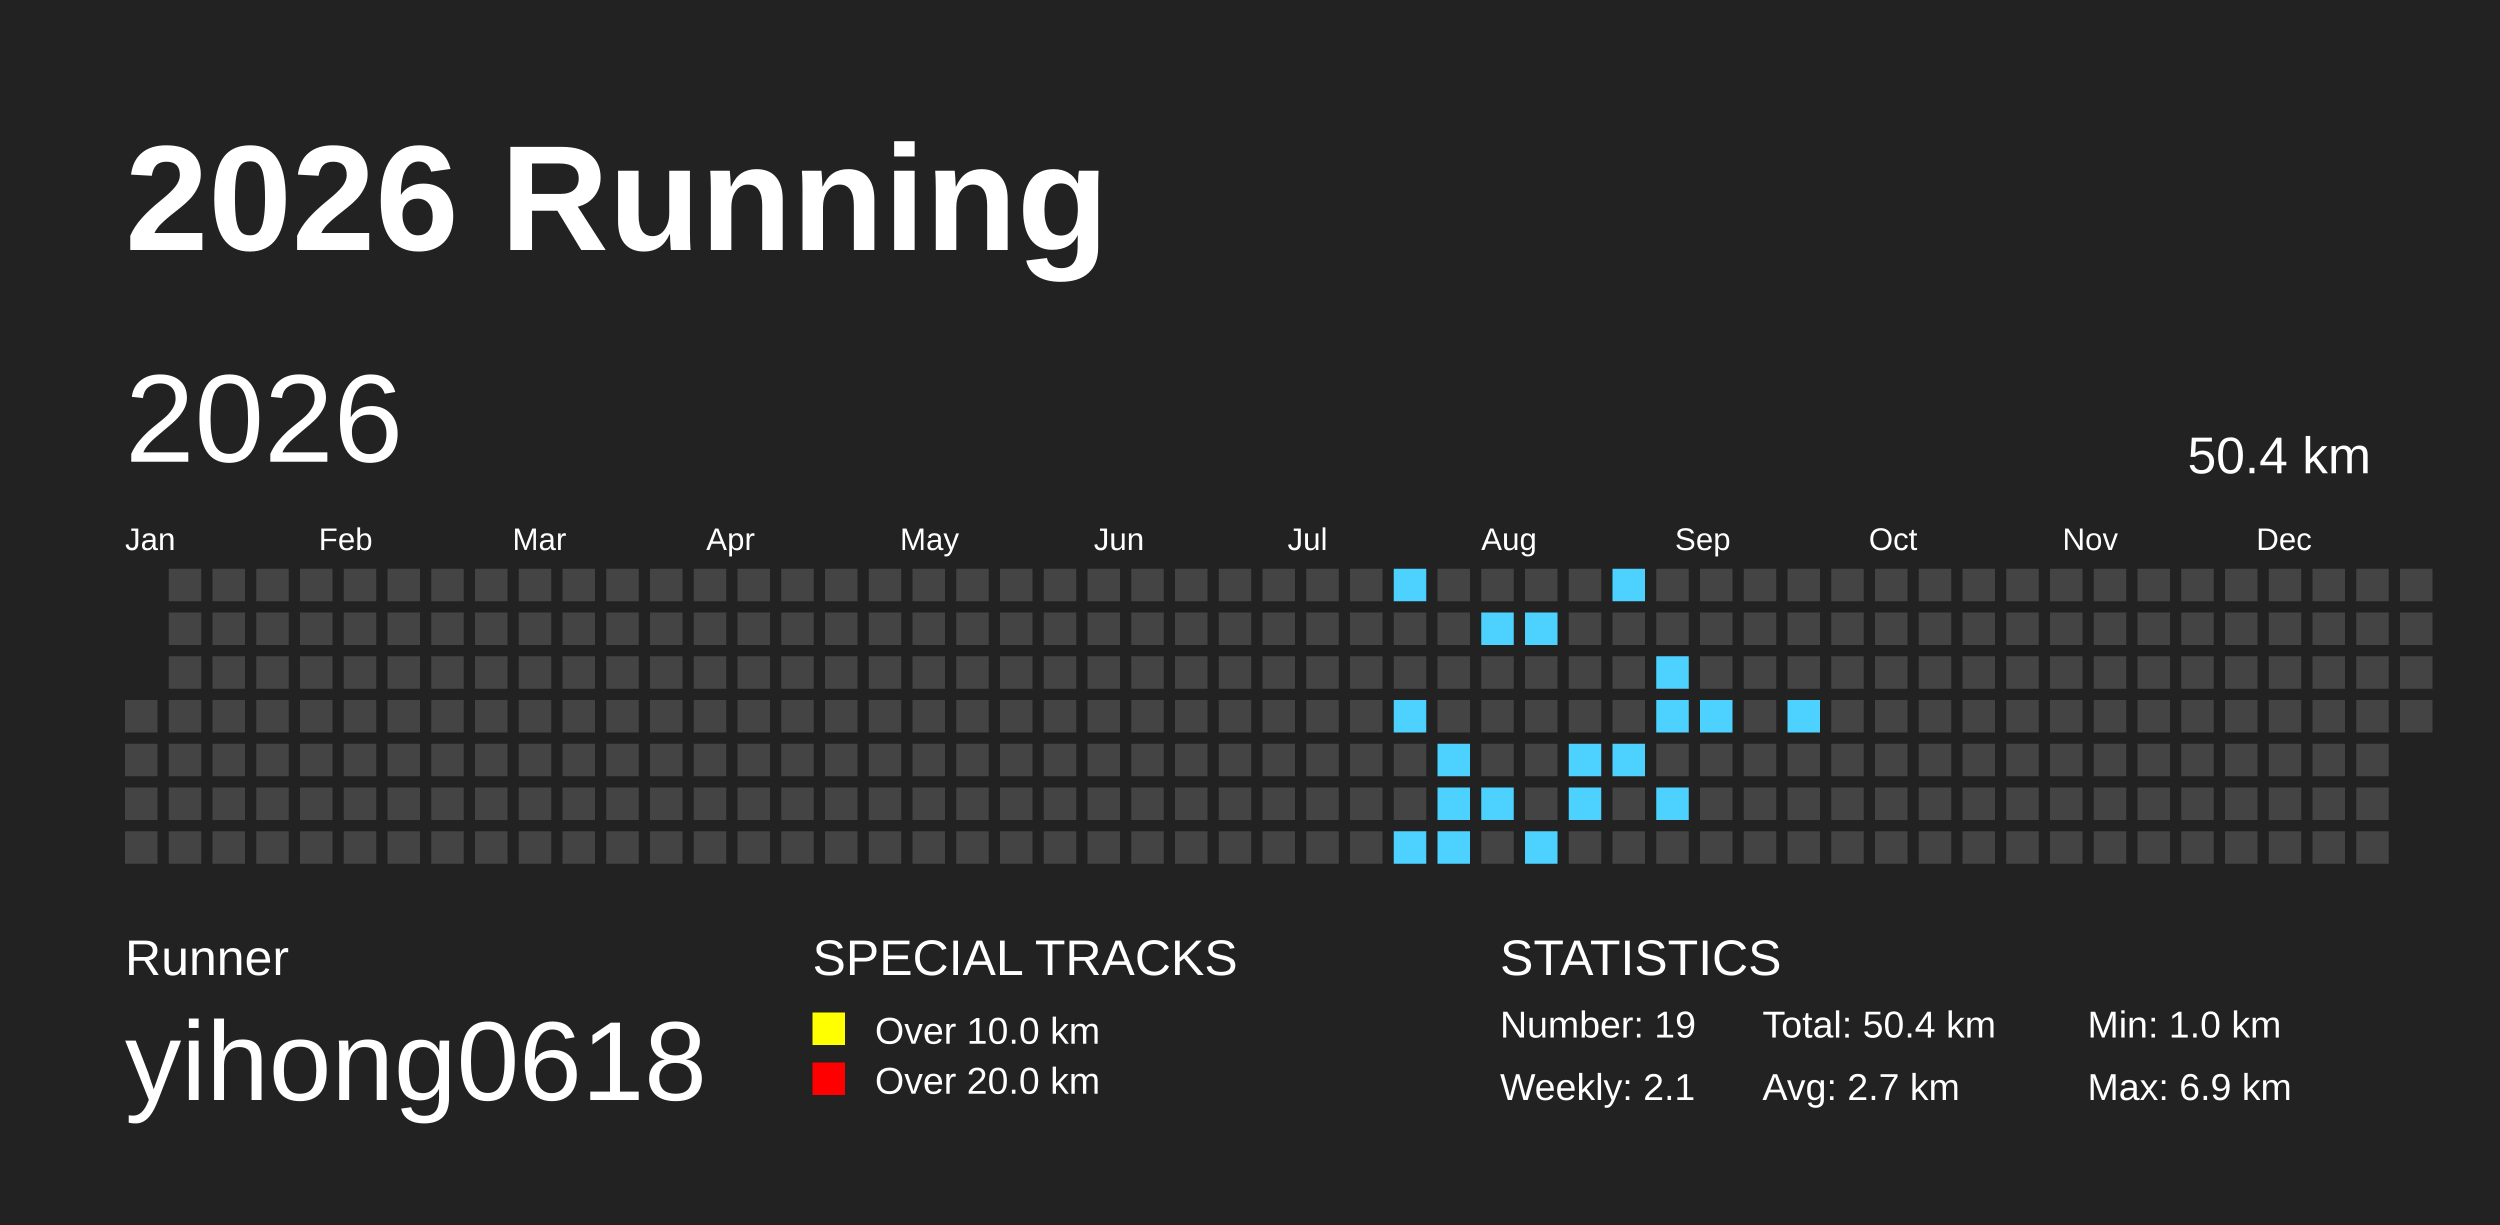
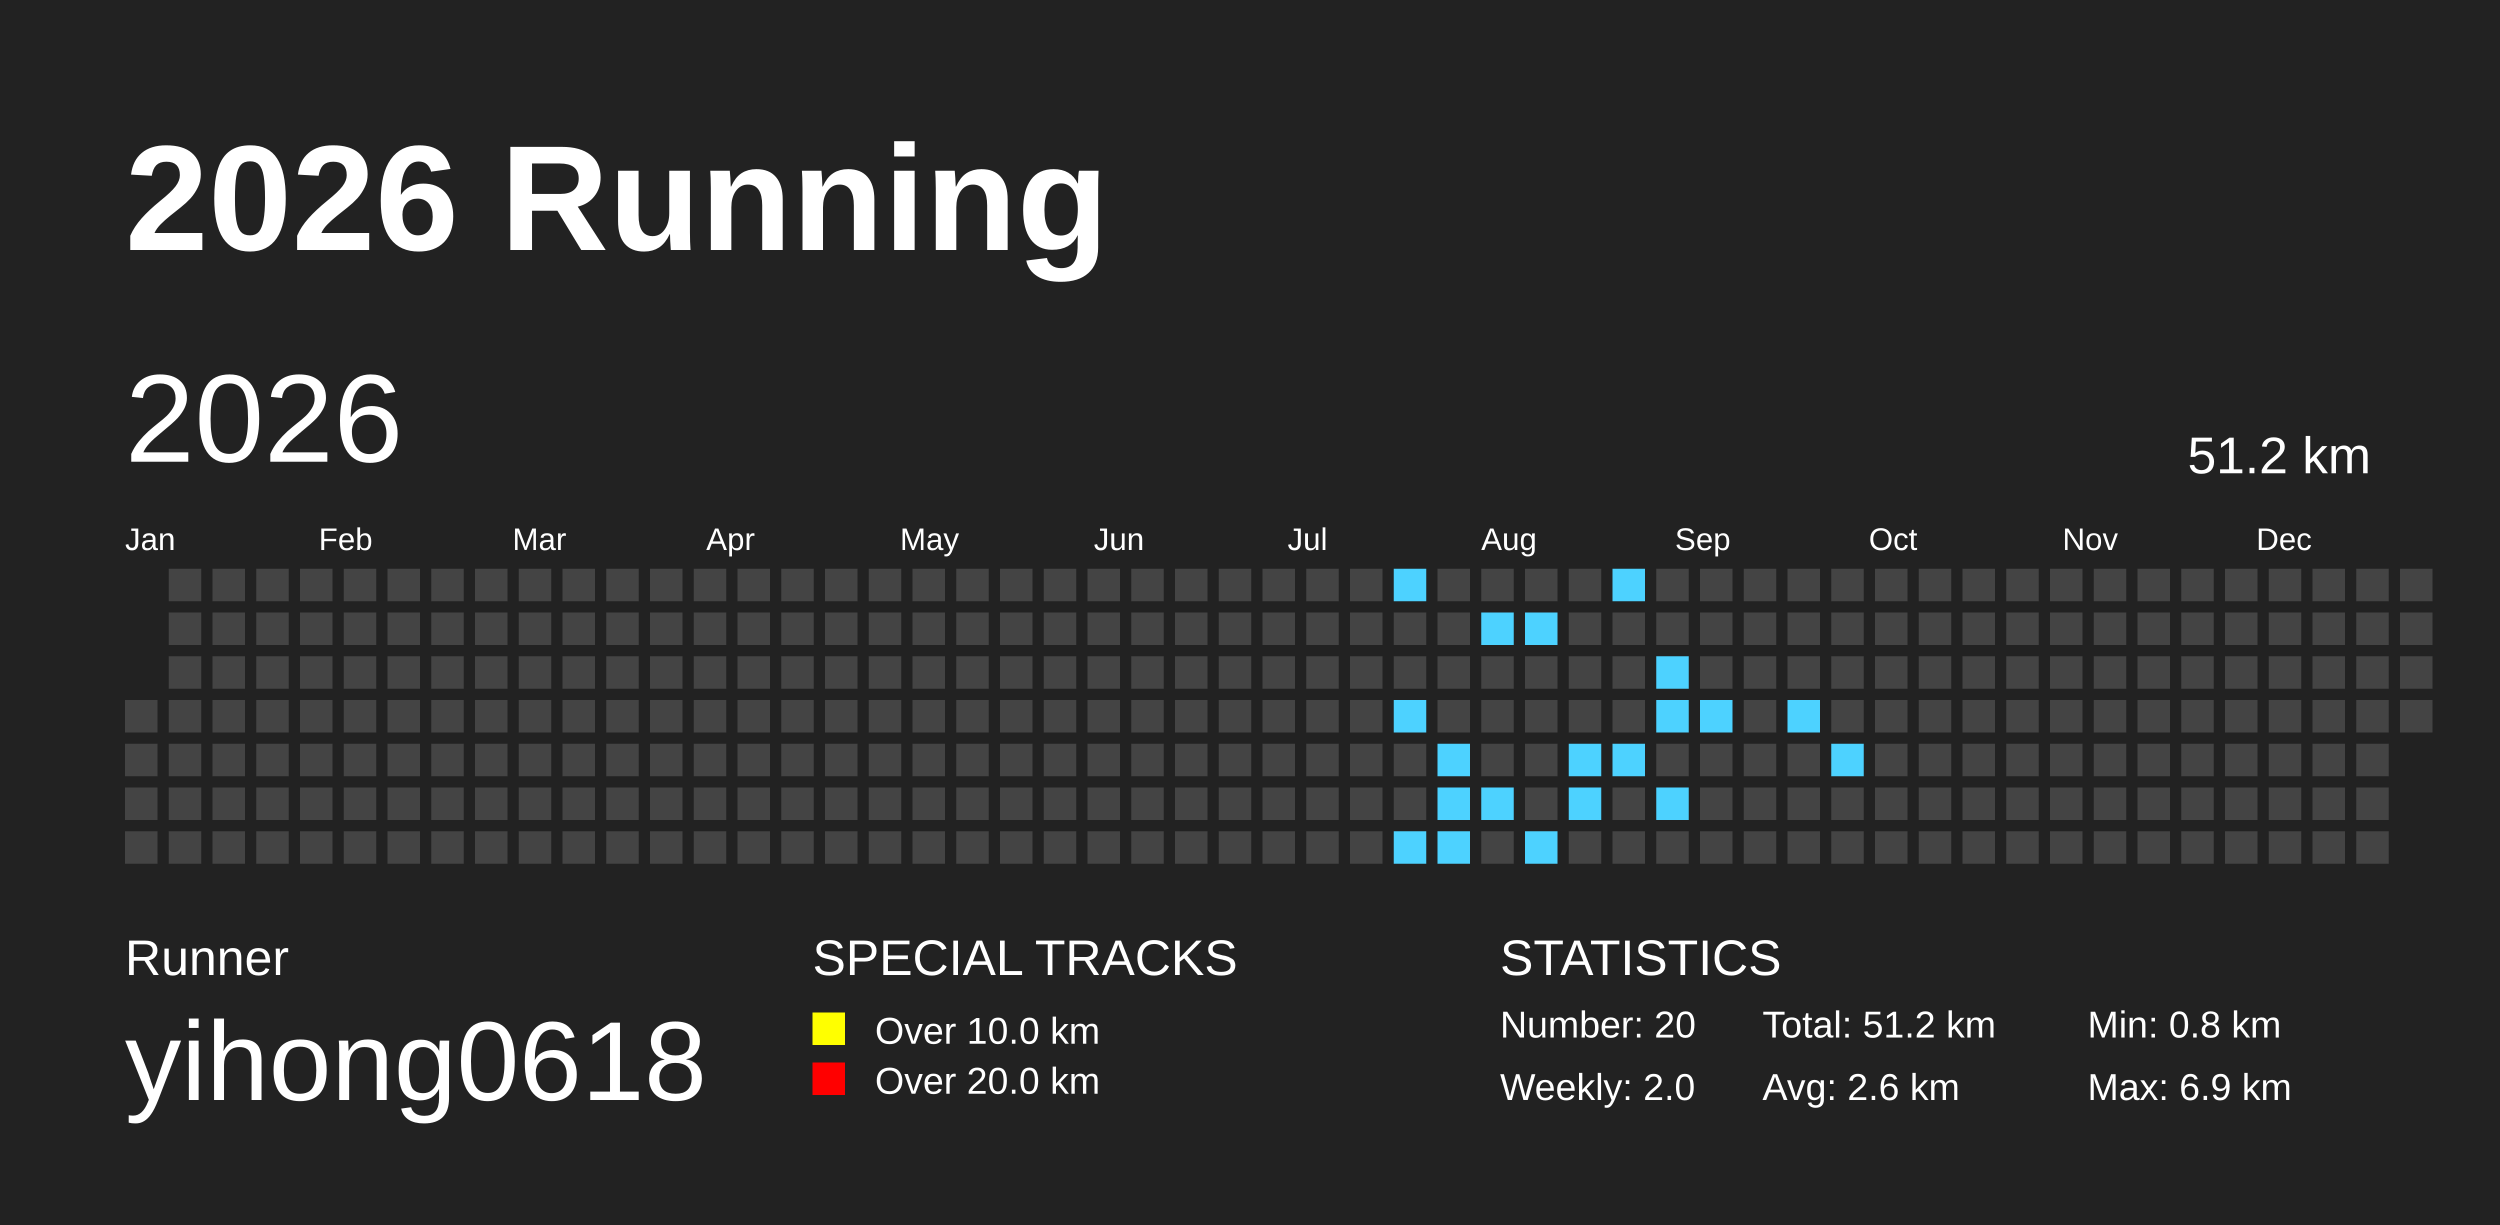
<svg xmlns="http://www.w3.org/2000/svg" baseProfile="full" height="98mm" version="1.1" viewBox="0,0,200,98" width="200mm">
  <defs />
  <rect fill="#222222" height="98" width="200" x="0" y="0" />
  <text fill="#FFFFFF" style="font-size:12px; font-family:Arial; font-weight:bold;" x="10" y="20">2026 Running</text>
  <text fill="#FFFFFF" style="font-size:4px; font-family:Arial" x="10" y="78">Runner</text>
  <text fill="#FFFFFF" style="font-size:9px; font-family:Arial" x="10" y="88">yihong0618</text>
  <text fill="#FFFFFF" style="font-size:4px; font-family:Arial" x="65" y="78">SPECIAL TRACKS</text>
  <rect fill="yellow" height="2.6" width="2.6" x="65" y="81" />
  <text fill="#FFFFFF" style="font-size:3px; font-family:Arial" x="70" y="83.5">Over 10.0 km</text>
  <rect fill="red" height="2.6" width="2.6" x="65" y="85" />
  <text fill="#FFFFFF" style="font-size:3px; font-family:Arial" x="70" y="87.5">Over 20.0 km</text>
  <text fill="#FFFFFF" style="font-size:4px; font-family:Arial" x="120" y="78">STATISTICS</text>
-   <text fill="#FFFFFF" style="font-size:3px; font-family:Arial" x="120" y="83">Number: 19</text>
-   <text fill="#FFFFFF" style="font-size:3px; font-family:Arial" x="120" y="88">Weekly: 2.1</text>
-   <text fill="#FFFFFF" style="font-size:3px; font-family:Arial" x="141" y="83">Total: 50.4 km</text>
-   <text fill="#FFFFFF" style="font-size:3px; font-family:Arial" x="141" y="88">Avg: 2.7 km</text>
-   <text fill="#FFFFFF" style="font-size:3px; font-family:Arial" x="167" y="83">Min: 1.0 km</text>
+   <text fill="#FFFFFF" style="font-size:3px; font-family:Arial" x="120" y="83">Number: 20</text>
+   <text fill="#FFFFFF" style="font-size:3px; font-family:Arial" x="120" y="88">Weekly: 2.0</text>
+   <text fill="#FFFFFF" style="font-size:3px; font-family:Arial" x="141" y="83">Total: 51.2 km</text>
+   <text fill="#FFFFFF" style="font-size:3px; font-family:Arial" x="141" y="88">Avg: 2.6 km</text>
+   <text fill="#FFFFFF" style="font-size:3px; font-family:Arial" x="167" y="83">Min: 0.8 km</text>
  <text fill="#FFFFFF" style="font-size:3px; font-family:Arial" x="167" y="88">Max: 6.9 km</text>
  <text dominant-baseline="hanging" fill="#FFFFFF" style="font-size:10.0px; font-family:Arial;" x="10" y="30">2026</text>
-   <text dominant-baseline="hanging" fill="#FFFFFF" style="font-size:4.125px; font-family:Arial;" x="175" y="35">50.4 km</text>
+   <text dominant-baseline="hanging" fill="#FFFFFF" style="font-size:4.125px; font-family:Arial;" x="175" y="35">51.2 km</text>
  <text fill="#FFFFFF" style="font-size:2.5px; font-family:Arial" x="10.0" y="44">Jan</text>
  <text fill="#FFFFFF" style="font-size:2.5px; font-family:Arial" x="25.5" y="44">Feb</text>
  <text fill="#FFFFFF" style="font-size:2.5px; font-family:Arial" x="41.0" y="44">Mar</text>
  <text fill="#FFFFFF" style="font-size:2.5px; font-family:Arial" x="56.5" y="44">Apr</text>
  <text fill="#FFFFFF" style="font-size:2.5px; font-family:Arial" x="72.0" y="44">May</text>
  <text fill="#FFFFFF" style="font-size:2.5px; font-family:Arial" x="87.5" y="44">Jun</text>
  <text fill="#FFFFFF" style="font-size:2.5px; font-family:Arial" x="103.0" y="44">Jul</text>
  <text fill="#FFFFFF" style="font-size:2.5px; font-family:Arial" x="118.5" y="44">Aug</text>
  <text fill="#FFFFFF" style="font-size:2.5px; font-family:Arial" x="134.0" y="44">Sep</text>
  <text fill="#FFFFFF" style="font-size:2.5px; font-family:Arial" x="149.5" y="44">Oct</text>
  <text fill="#FFFFFF" style="font-size:2.5px; font-family:Arial" x="165.0" y="44">Nov</text>
  <text fill="#FFFFFF" style="font-size:2.5px; font-family:Arial" x="180.5" y="44">Dec</text>
  <rect fill="#444444" height="2.6" width="2.6" x="10.0" y="56.0" />
  <rect fill="#444444" height="2.6" width="2.6" x="10.0" y="59.5" />
  <rect fill="#444444" height="2.6" width="2.6" x="10.0" y="63.0" />
  <rect fill="#444444" height="2.6" width="2.6" x="10.0" y="66.5" />
  <rect fill="#444444" height="2.6" width="2.6" x="13.5" y="45.5" />
  <rect fill="#444444" height="2.6" width="2.6" x="13.5" y="49.0" />
  <rect fill="#444444" height="2.6" width="2.6" x="13.5" y="52.5" />
  <rect fill="#444444" height="2.6" width="2.6" x="13.5" y="56.0" />
  <rect fill="#444444" height="2.6" width="2.6" x="13.5" y="59.5" />
  <rect fill="#444444" height="2.6" width="2.6" x="13.5" y="63.0" />
  <rect fill="#444444" height="2.6" width="2.6" x="13.5" y="66.5" />
  <rect fill="#444444" height="2.6" width="2.6" x="17.0" y="45.5" />
  <rect fill="#444444" height="2.6" width="2.6" x="17.0" y="49.0" />
  <rect fill="#444444" height="2.6" width="2.6" x="17.0" y="52.5" />
  <rect fill="#444444" height="2.6" width="2.6" x="17.0" y="56.0" />
  <rect fill="#444444" height="2.6" width="2.6" x="17.0" y="59.5" />
  <rect fill="#444444" height="2.6" width="2.6" x="17.0" y="63.0" />
  <rect fill="#444444" height="2.6" width="2.6" x="17.0" y="66.5" />
  <rect fill="#444444" height="2.6" width="2.6" x="20.5" y="45.5" />
  <rect fill="#444444" height="2.6" width="2.6" x="20.5" y="49.0" />
  <rect fill="#444444" height="2.6" width="2.6" x="20.5" y="52.5" />
  <rect fill="#444444" height="2.6" width="2.6" x="20.5" y="56.0" />
  <rect fill="#444444" height="2.6" width="2.6" x="20.5" y="59.5" />
  <rect fill="#444444" height="2.6" width="2.6" x="20.5" y="63.0" />
  <rect fill="#444444" height="2.6" width="2.6" x="20.5" y="66.5" />
  <rect fill="#444444" height="2.6" width="2.6" x="24.0" y="45.5" />
  <rect fill="#444444" height="2.6" width="2.6" x="24.0" y="49.0" />
  <rect fill="#444444" height="2.6" width="2.6" x="24.0" y="52.5" />
  <rect fill="#444444" height="2.6" width="2.6" x="24.0" y="56.0" />
  <rect fill="#444444" height="2.6" width="2.6" x="24.0" y="59.5" />
  <rect fill="#444444" height="2.6" width="2.6" x="24.0" y="63.0" />
  <rect fill="#444444" height="2.6" width="2.6" x="24.0" y="66.5" />
  <rect fill="#444444" height="2.6" width="2.6" x="27.5" y="45.5" />
  <rect fill="#444444" height="2.6" width="2.6" x="27.5" y="49.0" />
  <rect fill="#444444" height="2.6" width="2.6" x="27.5" y="52.5" />
  <rect fill="#444444" height="2.6" width="2.6" x="27.5" y="56.0" />
  <rect fill="#444444" height="2.6" width="2.6" x="27.5" y="59.5" />
  <rect fill="#444444" height="2.6" width="2.6" x="27.5" y="63.0" />
  <rect fill="#444444" height="2.6" width="2.6" x="27.5" y="66.5" />
  <rect fill="#444444" height="2.6" width="2.6" x="31.0" y="45.5" />
  <rect fill="#444444" height="2.6" width="2.6" x="31.0" y="49.0" />
  <rect fill="#444444" height="2.6" width="2.6" x="31.0" y="52.5" />
  <rect fill="#444444" height="2.6" width="2.6" x="31.0" y="56.0" />
  <rect fill="#444444" height="2.6" width="2.6" x="31.0" y="59.5" />
  <rect fill="#444444" height="2.6" width="2.6" x="31.0" y="63.0" />
  <rect fill="#444444" height="2.6" width="2.6" x="31.0" y="66.5" />
  <rect fill="#444444" height="2.6" width="2.6" x="34.5" y="45.5" />
  <rect fill="#444444" height="2.6" width="2.6" x="34.5" y="49.0" />
  <rect fill="#444444" height="2.6" width="2.6" x="34.5" y="52.5" />
  <rect fill="#444444" height="2.6" width="2.6" x="34.5" y="56.0" />
  <rect fill="#444444" height="2.6" width="2.6" x="34.5" y="59.5" />
  <rect fill="#444444" height="2.6" width="2.6" x="34.5" y="63.0" />
  <rect fill="#444444" height="2.6" width="2.6" x="34.5" y="66.5" />
  <rect fill="#444444" height="2.6" width="2.6" x="38.0" y="45.5" />
  <rect fill="#444444" height="2.6" width="2.6" x="38.0" y="49.0" />
  <rect fill="#444444" height="2.6" width="2.6" x="38.0" y="52.5" />
  <rect fill="#444444" height="2.6" width="2.6" x="38.0" y="56.0" />
  <rect fill="#444444" height="2.6" width="2.6" x="38.0" y="59.5" />
  <rect fill="#444444" height="2.6" width="2.6" x="38.0" y="63.0" />
  <rect fill="#444444" height="2.6" width="2.6" x="38.0" y="66.5" />
  <rect fill="#444444" height="2.6" width="2.6" x="41.5" y="45.5" />
  <rect fill="#444444" height="2.6" width="2.6" x="41.5" y="49.0" />
  <rect fill="#444444" height="2.6" width="2.6" x="41.5" y="52.5" />
  <rect fill="#444444" height="2.6" width="2.6" x="41.5" y="56.0" />
  <rect fill="#444444" height="2.6" width="2.6" x="41.5" y="59.5" />
  <rect fill="#444444" height="2.6" width="2.6" x="41.5" y="63.0" />
  <rect fill="#444444" height="2.6" width="2.6" x="41.5" y="66.5" />
  <rect fill="#444444" height="2.6" width="2.6" x="45.0" y="45.5" />
  <rect fill="#444444" height="2.6" width="2.6" x="45.0" y="49.0" />
  <rect fill="#444444" height="2.6" width="2.6" x="45.0" y="52.5" />
  <rect fill="#444444" height="2.6" width="2.6" x="45.0" y="56.0" />
  <rect fill="#444444" height="2.6" width="2.6" x="45.0" y="59.5" />
  <rect fill="#444444" height="2.6" width="2.6" x="45.0" y="63.0" />
  <rect fill="#444444" height="2.6" width="2.6" x="45.0" y="66.5" />
  <rect fill="#444444" height="2.6" width="2.6" x="48.5" y="45.5" />
  <rect fill="#444444" height="2.6" width="2.6" x="48.5" y="49.0" />
  <rect fill="#444444" height="2.6" width="2.6" x="48.5" y="52.5" />
  <rect fill="#444444" height="2.6" width="2.6" x="48.5" y="56.0" />
  <rect fill="#444444" height="2.6" width="2.6" x="48.5" y="59.5" />
  <rect fill="#444444" height="2.6" width="2.6" x="48.5" y="63.0" />
  <rect fill="#444444" height="2.6" width="2.6" x="48.5" y="66.5" />
  <rect fill="#444444" height="2.6" width="2.6" x="52.0" y="45.5" />
  <rect fill="#444444" height="2.6" width="2.6" x="52.0" y="49.0" />
  <rect fill="#444444" height="2.6" width="2.6" x="52.0" y="52.5" />
  <rect fill="#444444" height="2.6" width="2.6" x="52.0" y="56.0" />
  <rect fill="#444444" height="2.6" width="2.6" x="52.0" y="59.5" />
  <rect fill="#444444" height="2.6" width="2.6" x="52.0" y="63.0" />
  <rect fill="#444444" height="2.6" width="2.6" x="52.0" y="66.5" />
  <rect fill="#444444" height="2.6" width="2.6" x="55.5" y="45.5" />
  <rect fill="#444444" height="2.6" width="2.6" x="55.5" y="49.0" />
  <rect fill="#444444" height="2.6" width="2.6" x="55.5" y="52.5" />
  <rect fill="#444444" height="2.6" width="2.6" x="55.5" y="56.0" />
  <rect fill="#444444" height="2.6" width="2.6" x="55.5" y="59.5" />
  <rect fill="#444444" height="2.6" width="2.6" x="55.5" y="63.0" />
  <rect fill="#444444" height="2.6" width="2.6" x="55.5" y="66.5" />
  <rect fill="#444444" height="2.6" width="2.6" x="59.0" y="45.5" />
  <rect fill="#444444" height="2.6" width="2.6" x="59.0" y="49.0" />
  <rect fill="#444444" height="2.6" width="2.6" x="59.0" y="52.5" />
  <rect fill="#444444" height="2.6" width="2.6" x="59.0" y="56.0" />
  <rect fill="#444444" height="2.6" width="2.6" x="59.0" y="59.5" />
  <rect fill="#444444" height="2.6" width="2.6" x="59.0" y="63.0" />
  <rect fill="#444444" height="2.6" width="2.6" x="59.0" y="66.5" />
  <rect fill="#444444" height="2.6" width="2.6" x="62.5" y="45.5" />
  <rect fill="#444444" height="2.6" width="2.6" x="62.5" y="49.0" />
  <rect fill="#444444" height="2.6" width="2.6" x="62.5" y="52.5" />
  <rect fill="#444444" height="2.6" width="2.6" x="62.5" y="56.0" />
  <rect fill="#444444" height="2.6" width="2.6" x="62.5" y="59.5" />
  <rect fill="#444444" height="2.6" width="2.6" x="62.5" y="63.0" />
  <rect fill="#444444" height="2.6" width="2.6" x="62.5" y="66.5" />
  <rect fill="#444444" height="2.6" width="2.6" x="66.0" y="45.5" />
  <rect fill="#444444" height="2.6" width="2.6" x="66.0" y="49.0" />
  <rect fill="#444444" height="2.6" width="2.6" x="66.0" y="52.5" />
  <rect fill="#444444" height="2.6" width="2.6" x="66.0" y="56.0" />
  <rect fill="#444444" height="2.6" width="2.6" x="66.0" y="59.5" />
  <rect fill="#444444" height="2.6" width="2.6" x="66.0" y="63.0" />
  <rect fill="#444444" height="2.6" width="2.6" x="66.0" y="66.5" />
  <rect fill="#444444" height="2.6" width="2.6" x="69.5" y="45.5" />
  <rect fill="#444444" height="2.6" width="2.6" x="69.5" y="49.0" />
  <rect fill="#444444" height="2.6" width="2.6" x="69.5" y="52.5" />
  <rect fill="#444444" height="2.6" width="2.6" x="69.5" y="56.0" />
  <rect fill="#444444" height="2.6" width="2.6" x="69.5" y="59.5" />
  <rect fill="#444444" height="2.6" width="2.6" x="69.5" y="63.0" />
  <rect fill="#444444" height="2.6" width="2.6" x="69.5" y="66.5" />
  <rect fill="#444444" height="2.6" width="2.6" x="73.0" y="45.5" />
  <rect fill="#444444" height="2.6" width="2.6" x="73.0" y="49.0" />
  <rect fill="#444444" height="2.6" width="2.6" x="73.0" y="52.5" />
  <rect fill="#444444" height="2.6" width="2.6" x="73.0" y="56.0" />
  <rect fill="#444444" height="2.6" width="2.6" x="73.0" y="59.5" />
  <rect fill="#444444" height="2.6" width="2.6" x="73.0" y="63.0" />
  <rect fill="#444444" height="2.6" width="2.6" x="73.0" y="66.5" />
  <rect fill="#444444" height="2.6" width="2.6" x="76.5" y="45.5" />
  <rect fill="#444444" height="2.6" width="2.6" x="76.5" y="49.0" />
  <rect fill="#444444" height="2.6" width="2.6" x="76.5" y="52.5" />
  <rect fill="#444444" height="2.6" width="2.6" x="76.5" y="56.0" />
  <rect fill="#444444" height="2.6" width="2.6" x="76.5" y="59.5" />
  <rect fill="#444444" height="2.6" width="2.6" x="76.5" y="63.0" />
  <rect fill="#444444" height="2.6" width="2.6" x="76.5" y="66.5" />
  <rect fill="#444444" height="2.6" width="2.6" x="80.0" y="45.5" />
  <rect fill="#444444" height="2.6" width="2.6" x="80.0" y="49.0" />
  <rect fill="#444444" height="2.6" width="2.6" x="80.0" y="52.5" />
  <rect fill="#444444" height="2.6" width="2.6" x="80.0" y="56.0" />
  <rect fill="#444444" height="2.6" width="2.6" x="80.0" y="59.5" />
  <rect fill="#444444" height="2.6" width="2.6" x="80.0" y="63.0" />
  <rect fill="#444444" height="2.6" width="2.6" x="80.0" y="66.5" />
  <rect fill="#444444" height="2.6" width="2.6" x="83.5" y="45.5" />
  <rect fill="#444444" height="2.6" width="2.6" x="83.5" y="49.0" />
  <rect fill="#444444" height="2.6" width="2.6" x="83.5" y="52.5" />
  <rect fill="#444444" height="2.6" width="2.6" x="83.5" y="56.0" />
  <rect fill="#444444" height="2.6" width="2.6" x="83.5" y="59.5" />
  <rect fill="#444444" height="2.6" width="2.6" x="83.5" y="63.0" />
  <rect fill="#444444" height="2.6" width="2.6" x="83.5" y="66.5" />
  <rect fill="#444444" height="2.6" width="2.6" x="87.0" y="45.5" />
  <rect fill="#444444" height="2.6" width="2.6" x="87.0" y="49.0" />
  <rect fill="#444444" height="2.6" width="2.6" x="87.0" y="52.5" />
  <rect fill="#444444" height="2.6" width="2.6" x="87.0" y="56.0" />
  <rect fill="#444444" height="2.6" width="2.6" x="87.0" y="59.5" />
  <rect fill="#444444" height="2.6" width="2.6" x="87.0" y="63.0" />
  <rect fill="#444444" height="2.6" width="2.6" x="87.0" y="66.5" />
  <rect fill="#444444" height="2.6" width="2.6" x="90.5" y="45.5" />
  <rect fill="#444444" height="2.6" width="2.6" x="90.5" y="49.0" />
  <rect fill="#444444" height="2.6" width="2.6" x="90.5" y="52.5" />
  <rect fill="#444444" height="2.6" width="2.6" x="90.5" y="56.0" />
  <rect fill="#444444" height="2.6" width="2.6" x="90.5" y="59.5" />
  <rect fill="#444444" height="2.6" width="2.6" x="90.5" y="63.0" />
  <rect fill="#444444" height="2.6" width="2.6" x="90.5" y="66.5" />
  <rect fill="#444444" height="2.6" width="2.6" x="94.0" y="45.5" />
  <rect fill="#444444" height="2.6" width="2.6" x="94.0" y="49.0" />
  <rect fill="#444444" height="2.6" width="2.6" x="94.0" y="52.5" />
  <rect fill="#444444" height="2.6" width="2.6" x="94.0" y="56.0" />
  <rect fill="#444444" height="2.6" width="2.6" x="94.0" y="59.5" />
  <rect fill="#444444" height="2.6" width="2.6" x="94.0" y="63.0" />
  <rect fill="#444444" height="2.6" width="2.6" x="94.0" y="66.5" />
  <rect fill="#444444" height="2.6" width="2.6" x="97.5" y="45.5" />
  <rect fill="#444444" height="2.6" width="2.6" x="97.5" y="49.0" />
  <rect fill="#444444" height="2.6" width="2.6" x="97.5" y="52.5" />
  <rect fill="#444444" height="2.6" width="2.6" x="97.5" y="56.0" />
  <rect fill="#444444" height="2.6" width="2.6" x="97.5" y="59.5" />
  <rect fill="#444444" height="2.6" width="2.6" x="97.5" y="63.0" />
  <rect fill="#444444" height="2.6" width="2.6" x="97.5" y="66.5" />
  <rect fill="#444444" height="2.6" width="2.6" x="101.0" y="45.5" />
  <rect fill="#444444" height="2.6" width="2.6" x="101.0" y="49.0" />
  <rect fill="#444444" height="2.6" width="2.6" x="101.0" y="52.5" />
  <rect fill="#444444" height="2.6" width="2.6" x="101.0" y="56.0" />
  <rect fill="#444444" height="2.6" width="2.6" x="101.0" y="59.5" />
  <rect fill="#444444" height="2.6" width="2.6" x="101.0" y="63.0" />
  <rect fill="#444444" height="2.6" width="2.6" x="101.0" y="66.5" />
  <rect fill="#444444" height="2.6" width="2.6" x="104.5" y="45.5" />
  <rect fill="#444444" height="2.6" width="2.6" x="104.5" y="49.0" />
  <rect fill="#444444" height="2.6" width="2.6" x="104.5" y="52.5" />
  <rect fill="#444444" height="2.6" width="2.6" x="104.5" y="56.0" />
  <rect fill="#444444" height="2.6" width="2.6" x="104.5" y="59.5" />
  <rect fill="#444444" height="2.6" width="2.6" x="104.5" y="63.0" />
  <rect fill="#444444" height="2.6" width="2.6" x="104.5" y="66.5" />
  <rect fill="#444444" height="2.6" width="2.6" x="108.0" y="45.5" />
  <rect fill="#444444" height="2.6" width="2.6" x="108.0" y="49.0" />
  <rect fill="#444444" height="2.6" width="2.6" x="108.0" y="52.5" />
  <rect fill="#444444" height="2.6" width="2.6" x="108.0" y="56.0" />
  <rect fill="#444444" height="2.6" width="2.6" x="108.0" y="59.5" />
  <rect fill="#444444" height="2.6" width="2.6" x="108.0" y="63.0" />
  <rect fill="#444444" height="2.6" width="2.6" x="108.0" y="66.5" />
  <rect fill="#4DD2FF" height="2.6" width="2.6" x="111.5" y="45.5" />
  <rect fill="#444444" height="2.6" width="2.6" x="111.5" y="49.0" />
  <rect fill="#444444" height="2.6" width="2.6" x="111.5" y="52.5" />
  <rect fill="#4DD2FF" height="2.6" width="2.6" x="111.5" y="56.0" />
  <rect fill="#444444" height="2.6" width="2.6" x="111.5" y="59.5" />
  <rect fill="#444444" height="2.6" width="2.6" x="111.5" y="63.0" />
  <rect fill="#4DD2FF" height="2.6" width="2.6" x="111.5" y="66.5" />
  <rect fill="#444444" height="2.6" width="2.6" x="115.0" y="45.5" />
  <rect fill="#444444" height="2.6" width="2.6" x="115.0" y="49.0" />
  <rect fill="#444444" height="2.6" width="2.6" x="115.0" y="52.5" />
  <rect fill="#444444" height="2.6" width="2.6" x="115.0" y="56.0" />
  <rect fill="#4DD2FF" height="2.6" width="2.6" x="115.0" y="59.5" />
  <rect fill="#4DD2FF" height="2.6" width="2.6" x="115.0" y="63.0" />
  <rect fill="#4DD2FF" height="2.6" width="2.6" x="115.0" y="66.5" />
  <rect fill="#444444" height="2.6" width="2.6" x="118.5" y="45.5" />
  <rect fill="#4DD2FF" height="2.6" width="2.6" x="118.5" y="49.0" />
  <rect fill="#444444" height="2.6" width="2.6" x="118.5" y="52.5" />
  <rect fill="#444444" height="2.6" width="2.6" x="118.5" y="56.0" />
  <rect fill="#444444" height="2.6" width="2.6" x="118.5" y="59.5" />
  <rect fill="#4DD2FF" height="2.6" width="2.6" x="118.5" y="63.0" />
  <rect fill="#444444" height="2.6" width="2.6" x="118.5" y="66.5" />
  <rect fill="#444444" height="2.6" width="2.6" x="122.0" y="45.5" />
  <rect fill="#4DD2FF" height="2.6" width="2.6" x="122.0" y="49.0" />
  <rect fill="#444444" height="2.6" width="2.6" x="122.0" y="52.5" />
  <rect fill="#444444" height="2.6" width="2.6" x="122.0" y="56.0" />
  <rect fill="#444444" height="2.6" width="2.6" x="122.0" y="59.5" />
  <rect fill="#444444" height="2.6" width="2.6" x="122.0" y="63.0" />
  <rect fill="#4DD2FF" height="2.6" width="2.6" x="122.0" y="66.5" />
  <rect fill="#444444" height="2.6" width="2.6" x="125.5" y="45.5" />
  <rect fill="#444444" height="2.6" width="2.6" x="125.5" y="49.0" />
  <rect fill="#444444" height="2.6" width="2.6" x="125.5" y="52.5" />
  <rect fill="#444444" height="2.6" width="2.6" x="125.5" y="56.0" />
  <rect fill="#4DD2FF" height="2.6" width="2.6" x="125.5" y="59.5" />
  <rect fill="#4DD2FF" height="2.6" width="2.6" x="125.5" y="63.0" />
  <rect fill="#444444" height="2.6" width="2.6" x="125.5" y="66.5" />
  <rect fill="#4DD2FF" height="2.6" width="2.6" x="129.0" y="45.5" />
  <rect fill="#444444" height="2.6" width="2.6" x="129.0" y="49.0" />
  <rect fill="#444444" height="2.6" width="2.6" x="129.0" y="52.5" />
  <rect fill="#444444" height="2.6" width="2.6" x="129.0" y="56.0" />
  <rect fill="#4DD2FF" height="2.6" width="2.6" x="129.0" y="59.5" />
  <rect fill="#444444" height="2.6" width="2.6" x="129.0" y="63.0" />
  <rect fill="#444444" height="2.6" width="2.6" x="129.0" y="66.5" />
  <rect fill="#444444" height="2.6" width="2.6" x="132.5" y="45.5" />
  <rect fill="#444444" height="2.6" width="2.6" x="132.5" y="49.0" />
  <rect fill="#4DD2FF" height="2.6" width="2.6" x="132.5" y="52.5" />
  <rect fill="#4DD2FF" height="2.6" width="2.6" x="132.5" y="56.0" />
  <rect fill="#444444" height="2.6" width="2.6" x="132.5" y="59.5" />
  <rect fill="#4DD2FF" height="2.6" width="2.6" x="132.5" y="63.0" />
  <rect fill="#444444" height="2.6" width="2.6" x="132.5" y="66.5" />
  <rect fill="#444444" height="2.6" width="2.6" x="136.0" y="45.5" />
  <rect fill="#444444" height="2.6" width="2.6" x="136.0" y="49.0" />
  <rect fill="#444444" height="2.6" width="2.6" x="136.0" y="52.5" />
  <rect fill="#4DD2FF" height="2.6" width="2.6" x="136.0" y="56.0" />
  <rect fill="#444444" height="2.6" width="2.6" x="136.0" y="59.5" />
  <rect fill="#444444" height="2.6" width="2.6" x="136.0" y="63.0" />
  <rect fill="#444444" height="2.6" width="2.6" x="136.0" y="66.5" />
  <rect fill="#444444" height="2.6" width="2.6" x="139.5" y="45.5" />
  <rect fill="#444444" height="2.6" width="2.6" x="139.5" y="49.0" />
  <rect fill="#444444" height="2.6" width="2.6" x="139.5" y="52.5" />
  <rect fill="#444444" height="2.6" width="2.6" x="139.5" y="56.0" />
  <rect fill="#444444" height="2.6" width="2.6" x="139.5" y="59.5" />
  <rect fill="#444444" height="2.6" width="2.6" x="139.5" y="63.0" />
  <rect fill="#444444" height="2.6" width="2.6" x="139.5" y="66.5" />
  <rect fill="#444444" height="2.6" width="2.6" x="143.0" y="45.5" />
  <rect fill="#444444" height="2.6" width="2.6" x="143.0" y="49.0" />
  <rect fill="#444444" height="2.6" width="2.6" x="143.0" y="52.5" />
  <rect fill="#4DD2FF" height="2.6" width="2.6" x="143.0" y="56.0" />
  <rect fill="#444444" height="2.6" width="2.6" x="143.0" y="59.5" />
  <rect fill="#444444" height="2.6" width="2.6" x="143.0" y="63.0" />
  <rect fill="#444444" height="2.6" width="2.6" x="143.0" y="66.5" />
  <rect fill="#444444" height="2.6" width="2.6" x="146.5" y="45.5" />
  <rect fill="#444444" height="2.6" width="2.6" x="146.5" y="49.0" />
  <rect fill="#444444" height="2.6" width="2.6" x="146.5" y="52.5" />
  <rect fill="#444444" height="2.6" width="2.6" x="146.5" y="56.0" />
-   <rect fill="#444444" height="2.6" width="2.6" x="146.5" y="59.5" />
+   <rect fill="#4DD2FF" height="2.6" width="2.6" x="146.5" y="59.5" />
  <rect fill="#444444" height="2.6" width="2.6" x="146.5" y="63.0" />
  <rect fill="#444444" height="2.6" width="2.6" x="146.5" y="66.5" />
  <rect fill="#444444" height="2.6" width="2.6" x="150.0" y="45.5" />
  <rect fill="#444444" height="2.6" width="2.6" x="150.0" y="49.0" />
  <rect fill="#444444" height="2.6" width="2.6" x="150.0" y="52.5" />
  <rect fill="#444444" height="2.6" width="2.6" x="150.0" y="56.0" />
  <rect fill="#444444" height="2.6" width="2.6" x="150.0" y="59.5" />
  <rect fill="#444444" height="2.6" width="2.6" x="150.0" y="63.0" />
  <rect fill="#444444" height="2.6" width="2.6" x="150.0" y="66.5" />
  <rect fill="#444444" height="2.6" width="2.6" x="153.5" y="45.5" />
  <rect fill="#444444" height="2.6" width="2.6" x="153.5" y="49.0" />
  <rect fill="#444444" height="2.6" width="2.6" x="153.5" y="52.5" />
  <rect fill="#444444" height="2.6" width="2.6" x="153.5" y="56.0" />
  <rect fill="#444444" height="2.6" width="2.6" x="153.5" y="59.5" />
  <rect fill="#444444" height="2.6" width="2.6" x="153.5" y="63.0" />
  <rect fill="#444444" height="2.6" width="2.6" x="153.5" y="66.5" />
  <rect fill="#444444" height="2.6" width="2.6" x="157.0" y="45.5" />
  <rect fill="#444444" height="2.6" width="2.6" x="157.0" y="49.0" />
  <rect fill="#444444" height="2.6" width="2.6" x="157.0" y="52.5" />
  <rect fill="#444444" height="2.6" width="2.6" x="157.0" y="56.0" />
  <rect fill="#444444" height="2.6" width="2.6" x="157.0" y="59.5" />
  <rect fill="#444444" height="2.6" width="2.6" x="157.0" y="63.0" />
  <rect fill="#444444" height="2.6" width="2.6" x="157.0" y="66.5" />
  <rect fill="#444444" height="2.6" width="2.6" x="160.5" y="45.5" />
  <rect fill="#444444" height="2.6" width="2.6" x="160.5" y="49.0" />
  <rect fill="#444444" height="2.6" width="2.6" x="160.5" y="52.5" />
  <rect fill="#444444" height="2.6" width="2.6" x="160.5" y="56.0" />
  <rect fill="#444444" height="2.6" width="2.6" x="160.5" y="59.5" />
  <rect fill="#444444" height="2.6" width="2.6" x="160.5" y="63.0" />
  <rect fill="#444444" height="2.6" width="2.6" x="160.5" y="66.5" />
  <rect fill="#444444" height="2.6" width="2.6" x="164.0" y="45.5" />
  <rect fill="#444444" height="2.6" width="2.6" x="164.0" y="49.0" />
  <rect fill="#444444" height="2.6" width="2.6" x="164.0" y="52.5" />
  <rect fill="#444444" height="2.6" width="2.6" x="164.0" y="56.0" />
  <rect fill="#444444" height="2.6" width="2.6" x="164.0" y="59.5" />
  <rect fill="#444444" height="2.6" width="2.6" x="164.0" y="63.0" />
  <rect fill="#444444" height="2.6" width="2.6" x="164.0" y="66.5" />
  <rect fill="#444444" height="2.6" width="2.6" x="167.5" y="45.5" />
  <rect fill="#444444" height="2.6" width="2.6" x="167.5" y="49.0" />
  <rect fill="#444444" height="2.6" width="2.6" x="167.5" y="52.5" />
  <rect fill="#444444" height="2.6" width="2.6" x="167.5" y="56.0" />
  <rect fill="#444444" height="2.6" width="2.6" x="167.5" y="59.5" />
  <rect fill="#444444" height="2.6" width="2.6" x="167.5" y="63.0" />
  <rect fill="#444444" height="2.6" width="2.6" x="167.5" y="66.5" />
  <rect fill="#444444" height="2.6" width="2.6" x="171.0" y="45.5" />
  <rect fill="#444444" height="2.6" width="2.6" x="171.0" y="49.0" />
  <rect fill="#444444" height="2.6" width="2.6" x="171.0" y="52.5" />
  <rect fill="#444444" height="2.6" width="2.6" x="171.0" y="56.0" />
  <rect fill="#444444" height="2.6" width="2.6" x="171.0" y="59.5" />
  <rect fill="#444444" height="2.6" width="2.6" x="171.0" y="63.0" />
  <rect fill="#444444" height="2.6" width="2.6" x="171.0" y="66.5" />
  <rect fill="#444444" height="2.6" width="2.6" x="174.5" y="45.5" />
  <rect fill="#444444" height="2.6" width="2.6" x="174.5" y="49.0" />
  <rect fill="#444444" height="2.6" width="2.6" x="174.5" y="52.5" />
  <rect fill="#444444" height="2.6" width="2.6" x="174.5" y="56.0" />
  <rect fill="#444444" height="2.6" width="2.6" x="174.5" y="59.5" />
  <rect fill="#444444" height="2.6" width="2.6" x="174.5" y="63.0" />
  <rect fill="#444444" height="2.6" width="2.6" x="174.5" y="66.5" />
  <rect fill="#444444" height="2.6" width="2.6" x="178.0" y="45.5" />
  <rect fill="#444444" height="2.6" width="2.6" x="178.0" y="49.0" />
  <rect fill="#444444" height="2.6" width="2.6" x="178.0" y="52.5" />
  <rect fill="#444444" height="2.6" width="2.6" x="178.0" y="56.0" />
  <rect fill="#444444" height="2.6" width="2.6" x="178.0" y="59.5" />
  <rect fill="#444444" height="2.6" width="2.6" x="178.0" y="63.0" />
  <rect fill="#444444" height="2.6" width="2.6" x="178.0" y="66.5" />
  <rect fill="#444444" height="2.6" width="2.6" x="181.5" y="45.5" />
  <rect fill="#444444" height="2.6" width="2.6" x="181.5" y="49.0" />
  <rect fill="#444444" height="2.6" width="2.6" x="181.5" y="52.5" />
  <rect fill="#444444" height="2.6" width="2.6" x="181.5" y="56.0" />
  <rect fill="#444444" height="2.6" width="2.6" x="181.5" y="59.5" />
  <rect fill="#444444" height="2.6" width="2.6" x="181.5" y="63.0" />
  <rect fill="#444444" height="2.6" width="2.6" x="181.5" y="66.5" />
  <rect fill="#444444" height="2.6" width="2.6" x="185.0" y="45.5" />
  <rect fill="#444444" height="2.6" width="2.6" x="185.0" y="49.0" />
  <rect fill="#444444" height="2.6" width="2.6" x="185.0" y="52.5" />
  <rect fill="#444444" height="2.6" width="2.6" x="185.0" y="56.0" />
  <rect fill="#444444" height="2.6" width="2.6" x="185.0" y="59.5" />
  <rect fill="#444444" height="2.6" width="2.6" x="185.0" y="63.0" />
  <rect fill="#444444" height="2.6" width="2.6" x="185.0" y="66.5" />
  <rect fill="#444444" height="2.6" width="2.6" x="188.5" y="45.5" />
  <rect fill="#444444" height="2.6" width="2.6" x="188.5" y="49.0" />
  <rect fill="#444444" height="2.6" width="2.6" x="188.5" y="52.5" />
  <rect fill="#444444" height="2.6" width="2.6" x="188.5" y="56.0" />
  <rect fill="#444444" height="2.6" width="2.6" x="188.5" y="59.5" />
  <rect fill="#444444" height="2.6" width="2.6" x="188.5" y="63.0" />
  <rect fill="#444444" height="2.6" width="2.6" x="188.5" y="66.5" />
  <rect fill="#444444" height="2.6" width="2.6" x="192.0" y="45.5" />
  <rect fill="#444444" height="2.6" width="2.6" x="192.0" y="49.0" />
  <rect fill="#444444" height="2.6" width="2.6" x="192.0" y="52.5" />
  <rect fill="#444444" height="2.6" width="2.6" x="192.0" y="56.0" />
</svg>
